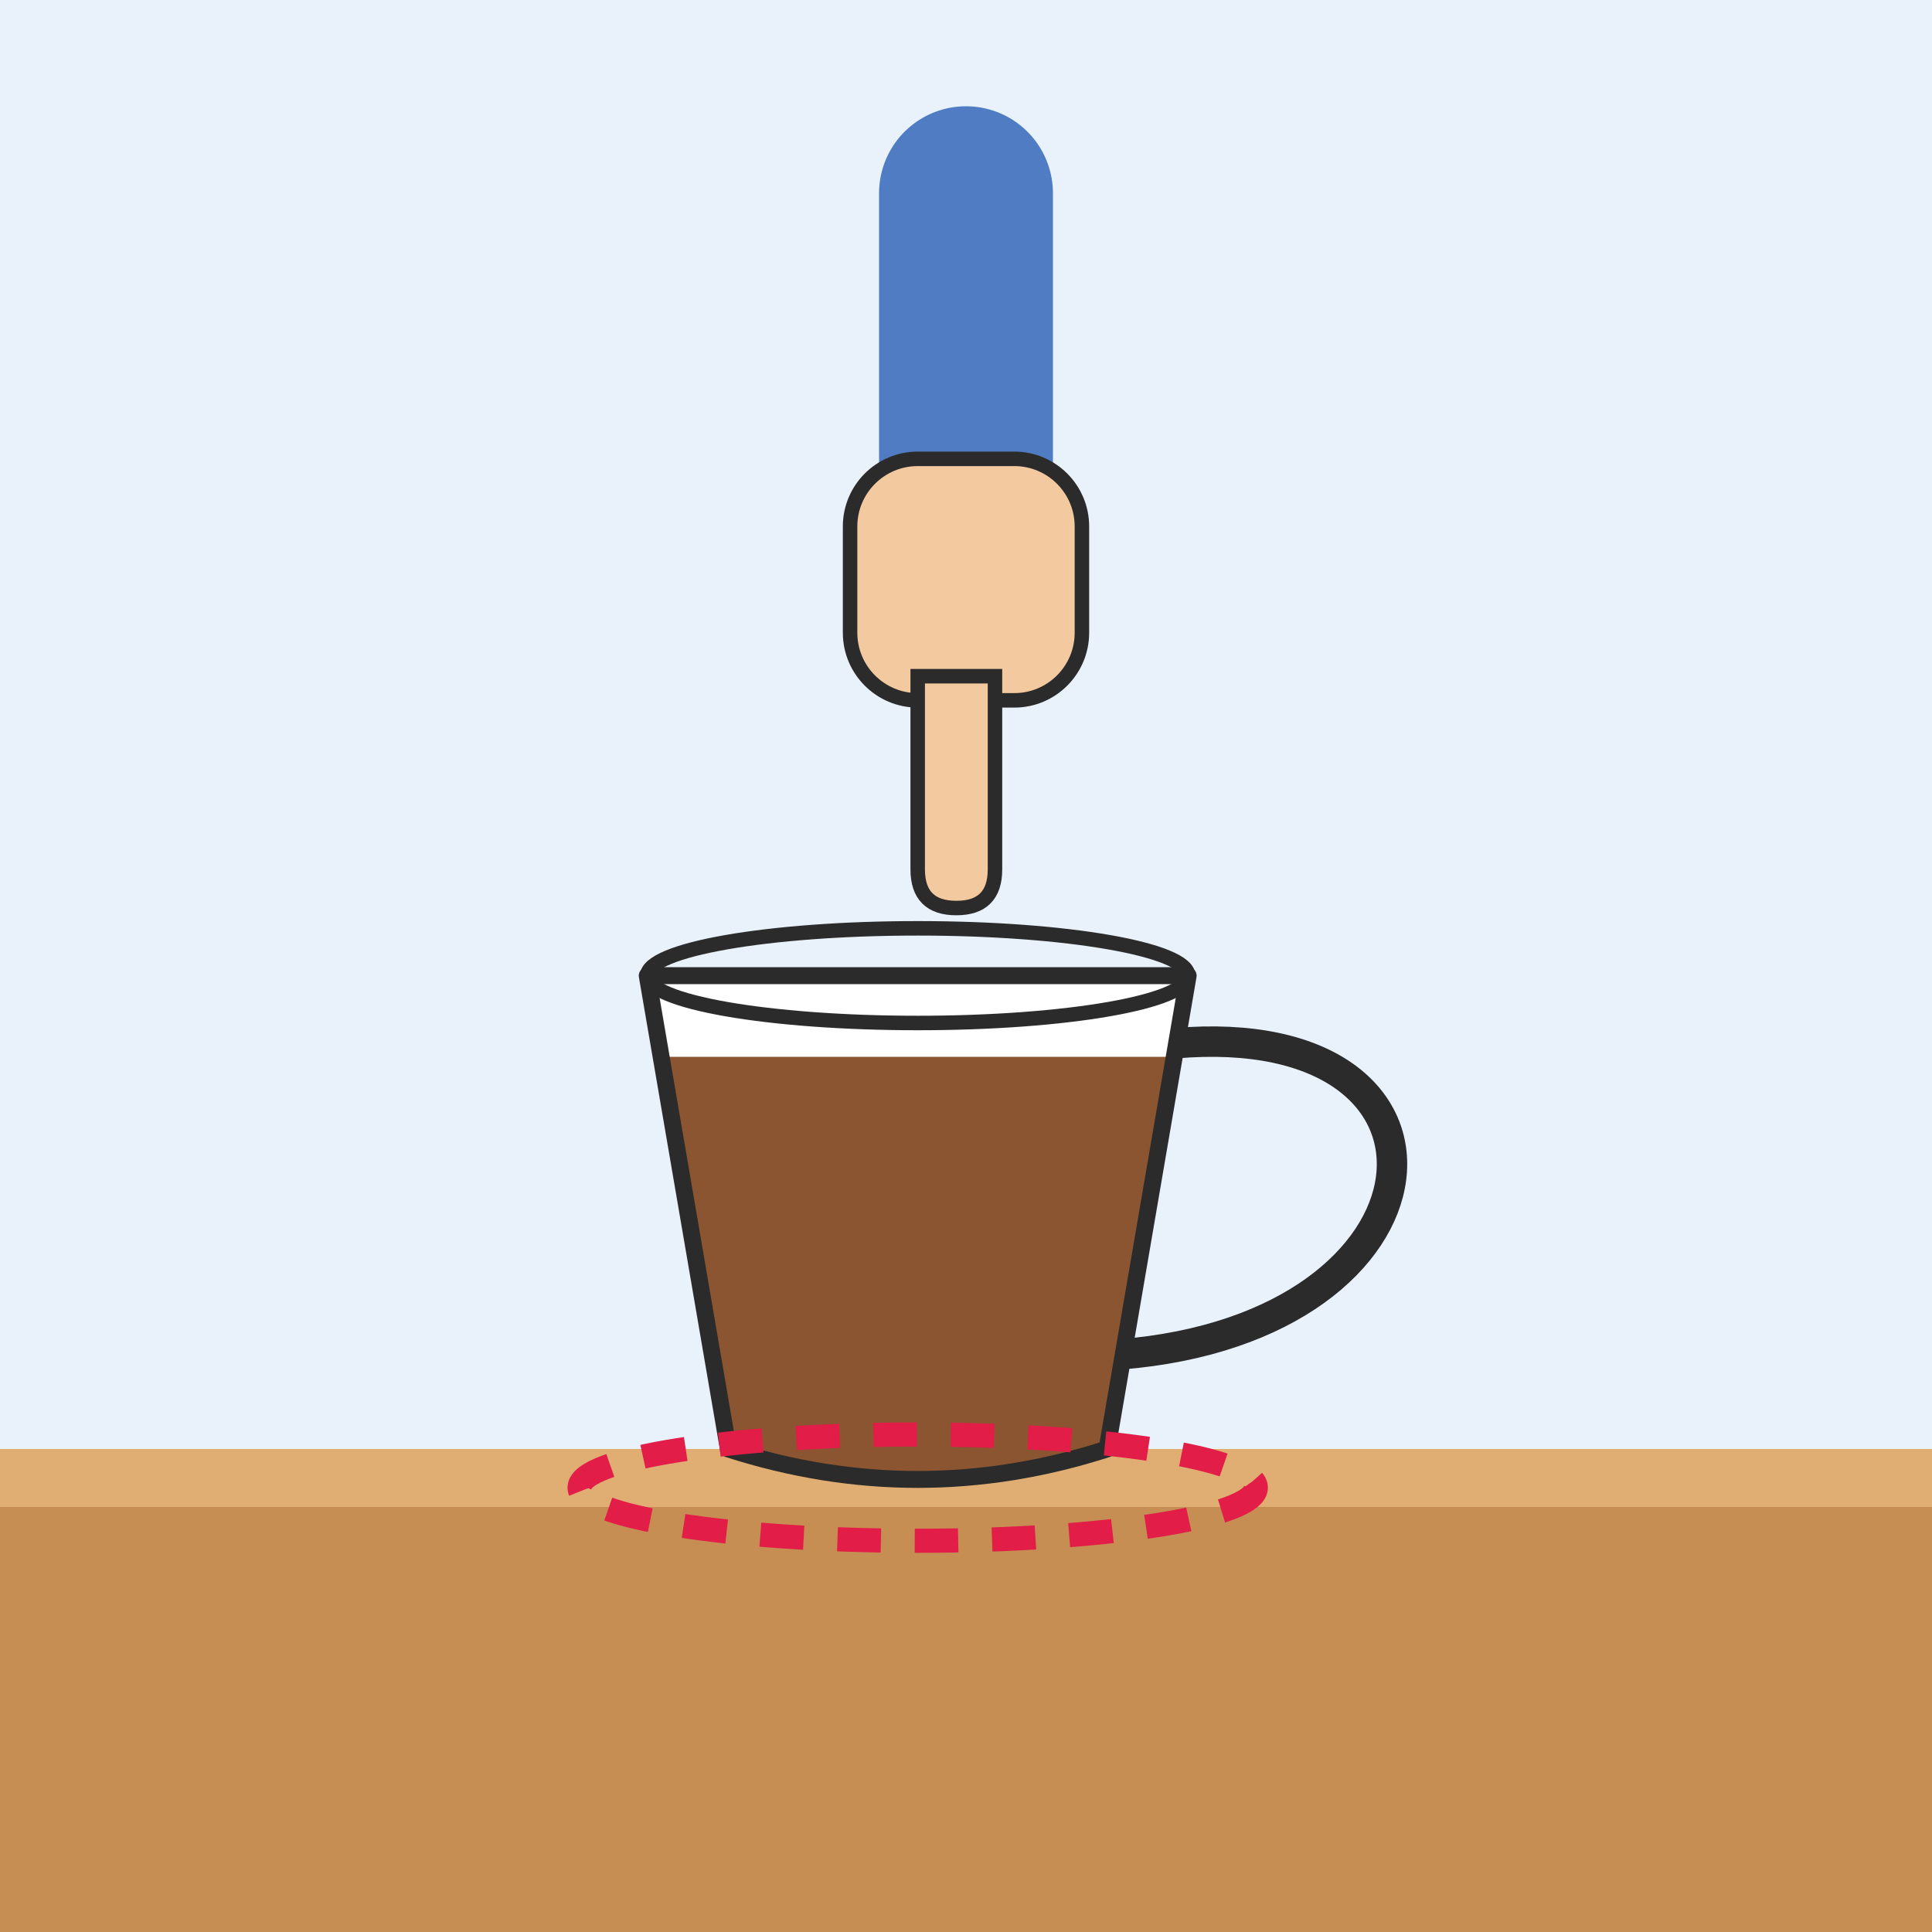
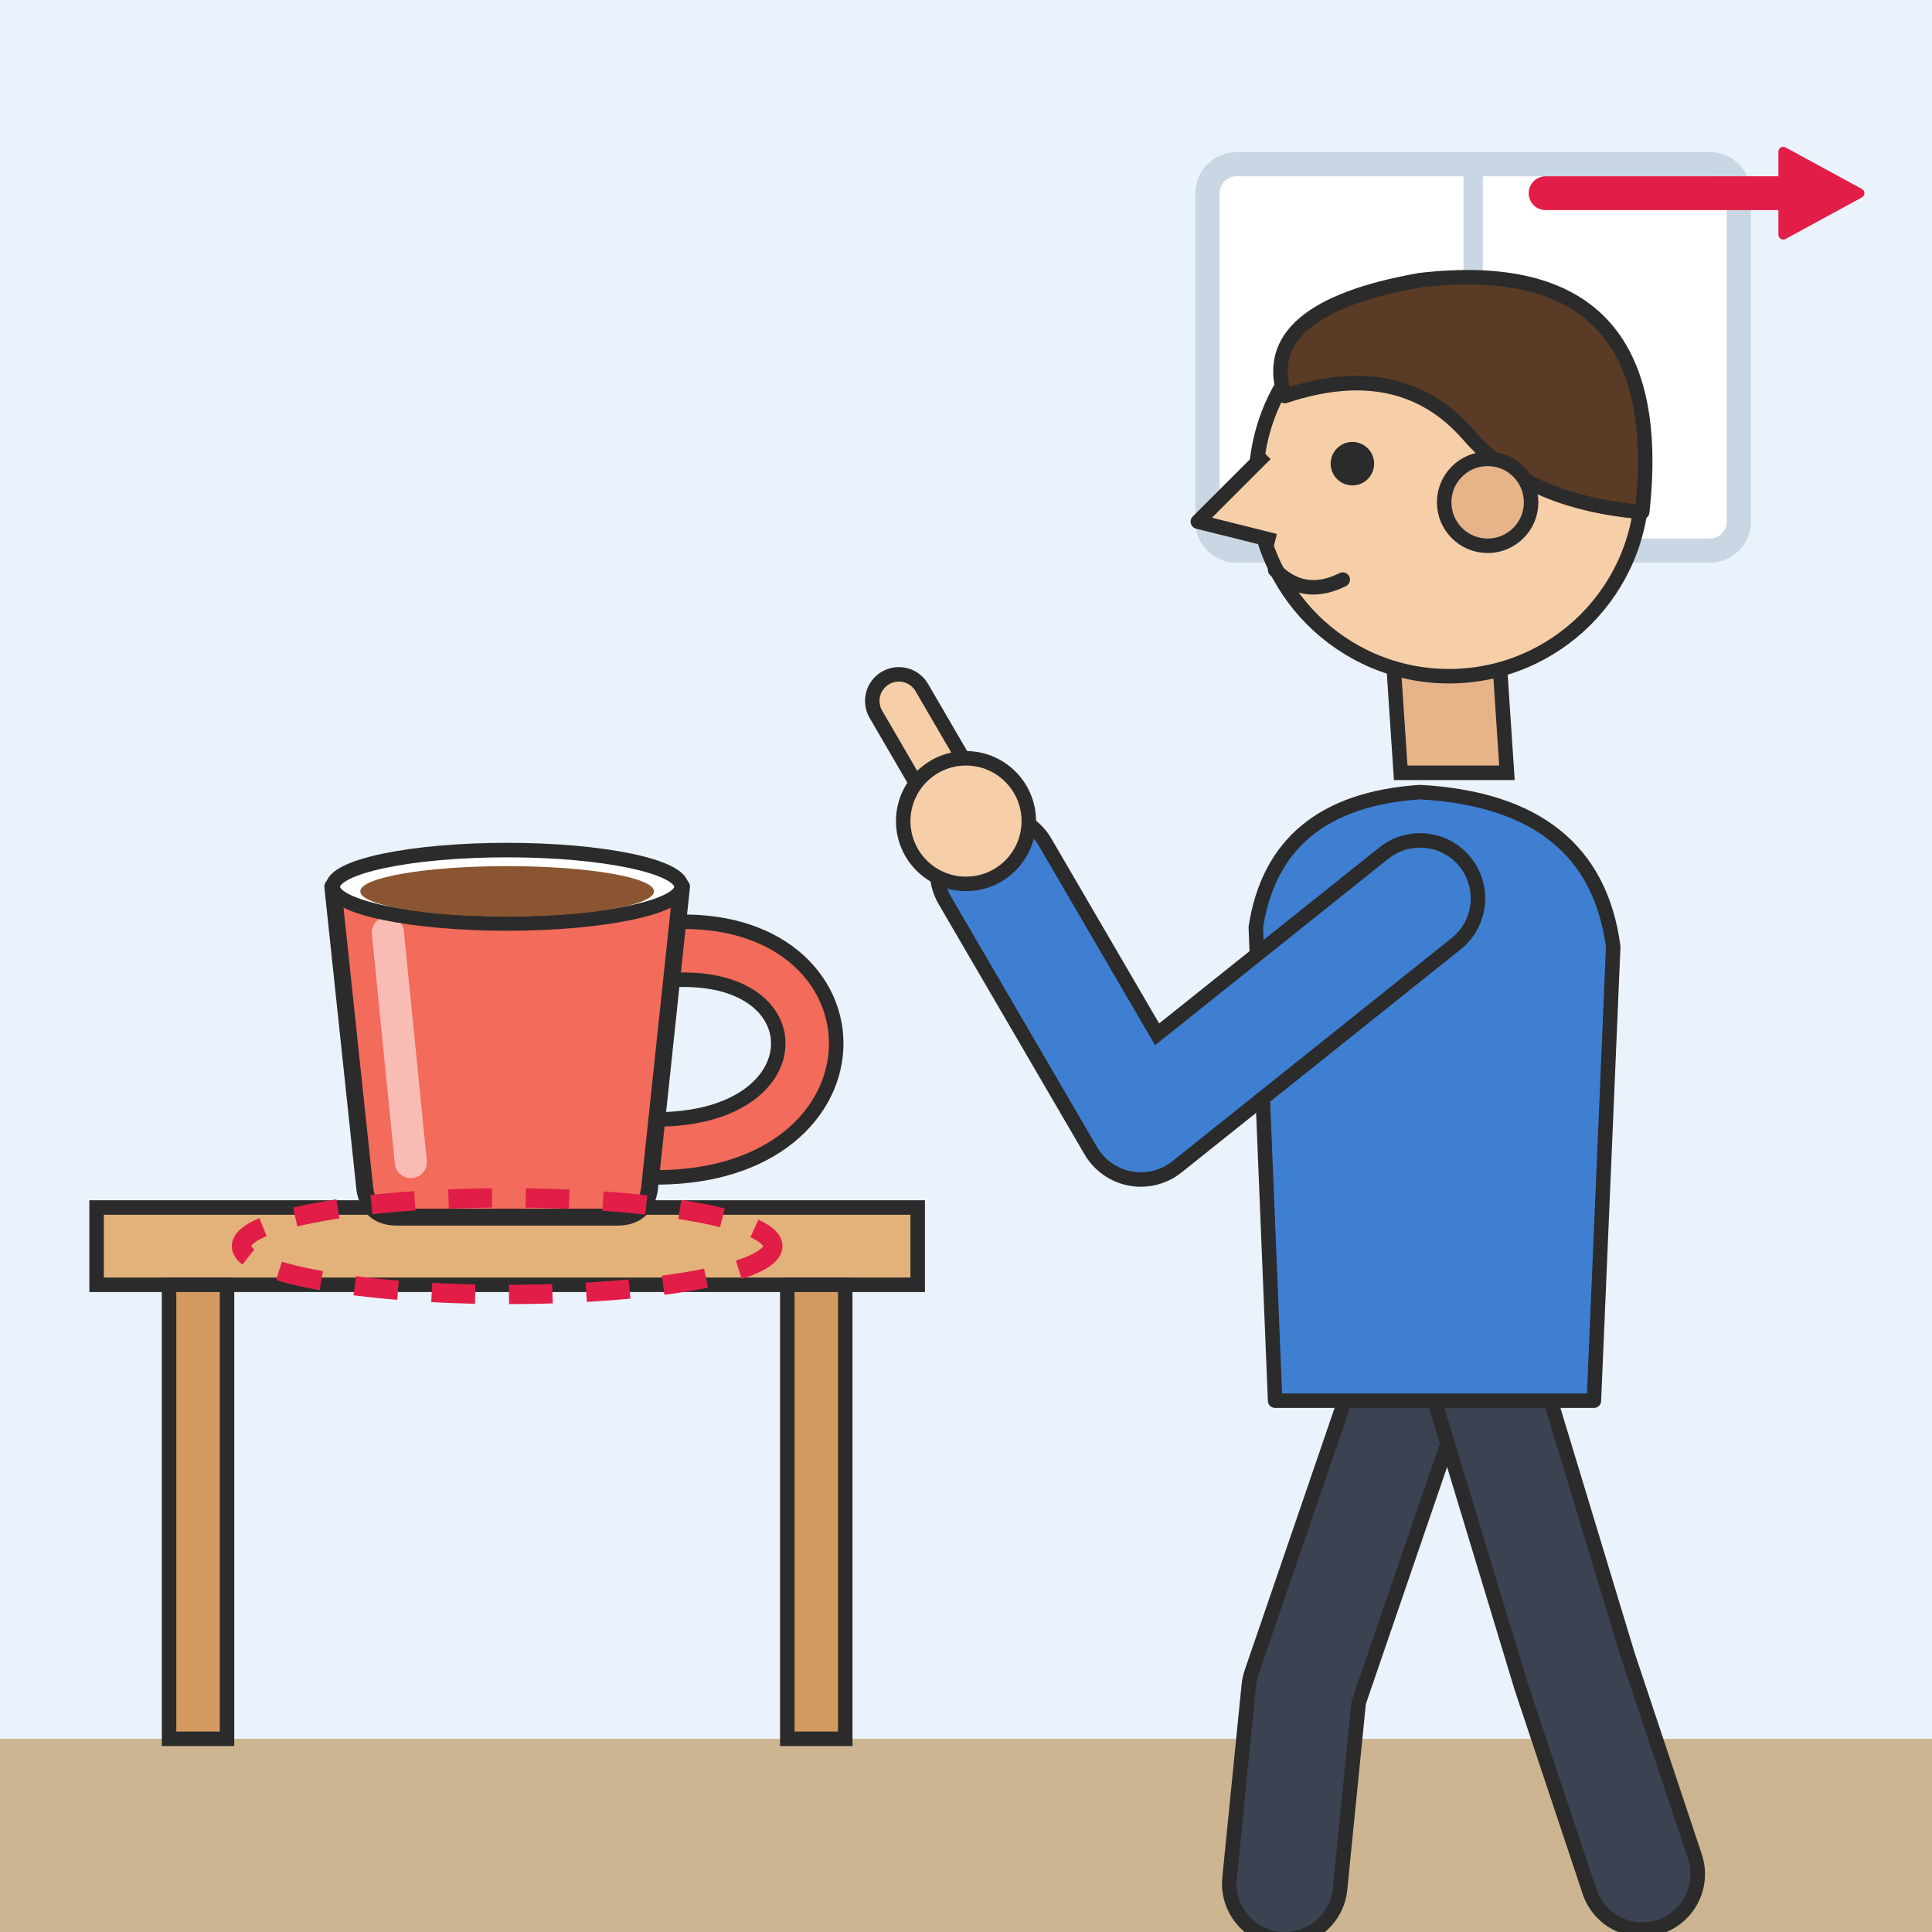
<svg xmlns="http://www.w3.org/2000/svg" viewBox="0 0 400 400" width="400" height="400">
-   <rect width="400" height="400" fill="#e9f2fb" />
-   <rect x="0" y="300" width="400" height="100" fill="#c68e52" />
-   <rect x="0" y="300" width="400" height="12" fill="#e0ad73" />
-   <clipPath id="c42">
-     <path d="M-40,-70 L40,-70 L28,0 Q0,9 -28,0 Z" transform="translate(190,300) rotate(0) scale(1.4,1.4)" />
+   <rect width="400" height="400" fill="#eaf3fb" />
+   <rect x="250" y="34" width="110" height="80" rx="6" fill="#fff" stroke="#c9d6e3" stroke-width="5" />
+   <line x1="305" y1="34" x2="305" y2="114" stroke="#c9d6e3" stroke-width="4" />
+   <rect x="0" y="360" width="400" height="40" fill="#cdb592" />
+   <rect x="20" y="250" width="170" height="16" fill="#e3b27a" stroke="#2b2b2b" stroke-width="3" />
+   <rect x="35" y="266" width="12" height="94" fill="#d39b5f" stroke="#2b2b2b" stroke-width="3" />
+   <rect x="163" y="266" width="12" height="94" fill="#d39b5f" stroke="#2b2b2b" stroke-width="3" />
+   <clipPath id="u1">
+     <path d="M-38,-72 L38,-72 L31,-6 Q30,0 24,0 L-24,0 Q-30,0 -31,-6 Z" transform="translate(105.0,252.0) rotate(0) scale(0.95,0.95)" />
  </clipPath>
-   <g transform="translate(190,300) rotate(0) scale(1.4,1.4)">
-     <path d="M38,-60 C84,-64 80,-18 30,-14" fill="none" stroke="#2b2b2b" stroke-width="4.5" stroke-linecap="round" />
-     <path d="M-40,-70 L40,-70 L28,0 Q0,9 -28,0 Z" fill="#fff" />
+   <g transform="translate(105.0,252.0) rotate(0) scale(0.95,0.95)">
+     <path d="M36,-58 C76,-60 76,-14 31,-15" fill="none" stroke="#2b2b2b" stroke-width="15.79" stroke-linecap="round" />
+     <path d="M36,-58 C76,-60 76,-14 31,-15" fill="none" stroke="#f26b5b" stroke-width="9.47" stroke-linecap="round" />
+     <path d="M-38,-72 L38,-72 L31,-6 Q30,0 24,0 L-24,0 Q-30,0 -31,-6 Z" fill="#f26b5b" />
+     <path d="M-26,-62 L-21,-12" stroke="#fff" stroke-opacity=".55" stroke-width="7" stroke-linecap="round" />
  </g>
-   <rect x="64" y="218.8" width="252" height="280.0" fill="#8a5530" clip-path="url(#c42)" />
-   <g transform="translate(190,300) rotate(0) scale(1.4,1.4)">
-     <path d="M-40,-70 L40,-70 L28,0 Q0,9 -28,0 Z" fill="none" stroke="#2b2b2b" stroke-width="2.5" stroke-linejoin="round" />
-     <ellipse cx="0" cy="-70" rx="40" ry="7" fill="none" stroke="#2b2b2b" stroke-width="2.143" />
+   <g transform="translate(105.0,252.0) rotate(0) scale(0.95,0.95)">
+     <path d="M-38,-72 L38,-72 L31,-6 Q30,0 24,0 L-24,0 Q-30,0 -31,-6 Z" fill="none" stroke="#2b2b2b" stroke-width="3.68" stroke-linejoin="round" />
+     <ellipse cx="0" cy="-72" rx="38" ry="8" fill="#fff" stroke="#2b2b2b" stroke-width="3.16" />
+     <ellipse cx="0" cy="-71" rx="32" ry="5.5" fill="#8a5530" />
  </g>
-   <ellipse cx="190" cy="308" rx="70.0" ry="11" fill="none" stroke="#e11d48" stroke-width="5" stroke-dasharray="9 7" />
-   <line x1="200" y1="40" x2="200" y2="105" stroke="#4f7cc2" stroke-width="36" stroke-linecap="round" />
-   <rect x="176" y="95" width="48" height="50" rx="14" fill="#f3c9a0" stroke="#2b2b2b" stroke-width="3" />
-   <path d="M190,140 l0,40 q0,8 8,8 q8,0 8,-8 l0,-40z" fill="#f3c9a0" stroke="#2b2b2b" stroke-width="3" />
-   <path d="M260,60 L290,60" stroke="none" />
+   <ellipse cx="105" cy="258" rx="55.0" ry="10" fill="none" stroke="#e11d48" stroke-width="4" stroke-dasharray="9 7" />
+   <path d="M294,280 L270,350 L266,390" fill="none" stroke="#2b2b2b" stroke-width="26" stroke-linecap="round" stroke-linejoin="round" />
+   <path d="M294,280 L270,350 L266,390" fill="none" stroke="#3b4252" stroke-width="20" stroke-linecap="round" stroke-linejoin="round" />
+   <path d="M306,280 L326,346 L340,388" fill="none" stroke="#2b2b2b" stroke-width="26" stroke-linecap="round" stroke-linejoin="round" />
+   <path d="M306,280 L326,346 L340,388" fill="none" stroke="#3b4252" stroke-width="20" stroke-linecap="round" stroke-linejoin="round" />
+   <path d="M288,130 L290,160 L312,160 L310,130 Z" fill="#e7b48a" stroke="#2b2b2b" stroke-width="3" />
+   <path d="M264,290 L260,192 Q264,166 294,164 Q330,166 334,196 L330,290 Z" fill="#3f7fd1" stroke="#2b2b2b" stroke-width="3" stroke-linejoin="round" />
+   <g transform="translate(600,0) scale(-1,1)">
+     <g transform="rotate(0 300 130)">
+       <circle cx="300" cy="100" r="40" fill="#f6cfa8" stroke="#2b2b2b" stroke-width="3" />
+       <path d="M338,94 L352,108 L336,112" fill="#f6cfa8" stroke="#2b2b2b" stroke-width="3" stroke-linejoin="round" />
+       <path d="M260,106 Q254,52 306,58 Q340,64 334,82 Q310,74 296,90 Q284,104 260,106 Z" fill="#5a3b25" stroke="#2b2b2b" stroke-width="3" stroke-linejoin="round" />
+       <circle cx="292" cy="104" r="9" fill="#e7b48a" stroke="#2b2b2b" stroke-width="3" />
+       <circle cx="320" cy="96" r="4.5" fill="#2b2b2b" />
+       <path d="M322,120 Q330,124 336,118" fill="none" stroke="#2b2b2b" stroke-width="3" stroke-linecap="round" />
+     </g>
+   </g>
+   <path d="M294.0,186.0 L236.2,232.2 L206.0,180.4" fill="none" stroke="#2b2b2b" stroke-width="27" stroke-linecap="round" stroke-linejoin="round" />
+   <path d="M294.0,186.0 L236.2,232.2 L206.0,180.4" fill="none" stroke="#3f7fd1" stroke-width="21" stroke-linecap="round" stroke-linejoin="round" />
+   <g transform="translate(200.0,170.0) rotate(-120.1991)">
+     <rect x="4" y="-5" width="30" height="11" rx="5.5" fill="#f6cfa8" stroke="#2b2b2b" stroke-width="3" />
+   </g>
+   <circle cx="200.0" cy="170.0" r="13.0" fill="#f6cfa8" stroke="#2b2b2b" stroke-width="3" />
+   <line x1="320.0" y1="40.0" x2="372.4" y2="40.0" stroke="#e11d48" stroke-width="7" stroke-linecap="round" />
+   <polygon points="385.0,40.0 369.2,48.6 369.2,31.4" fill="#e11d48" stroke="#e11d48" stroke-width="2" stroke-linejoin="round" />
</svg>
